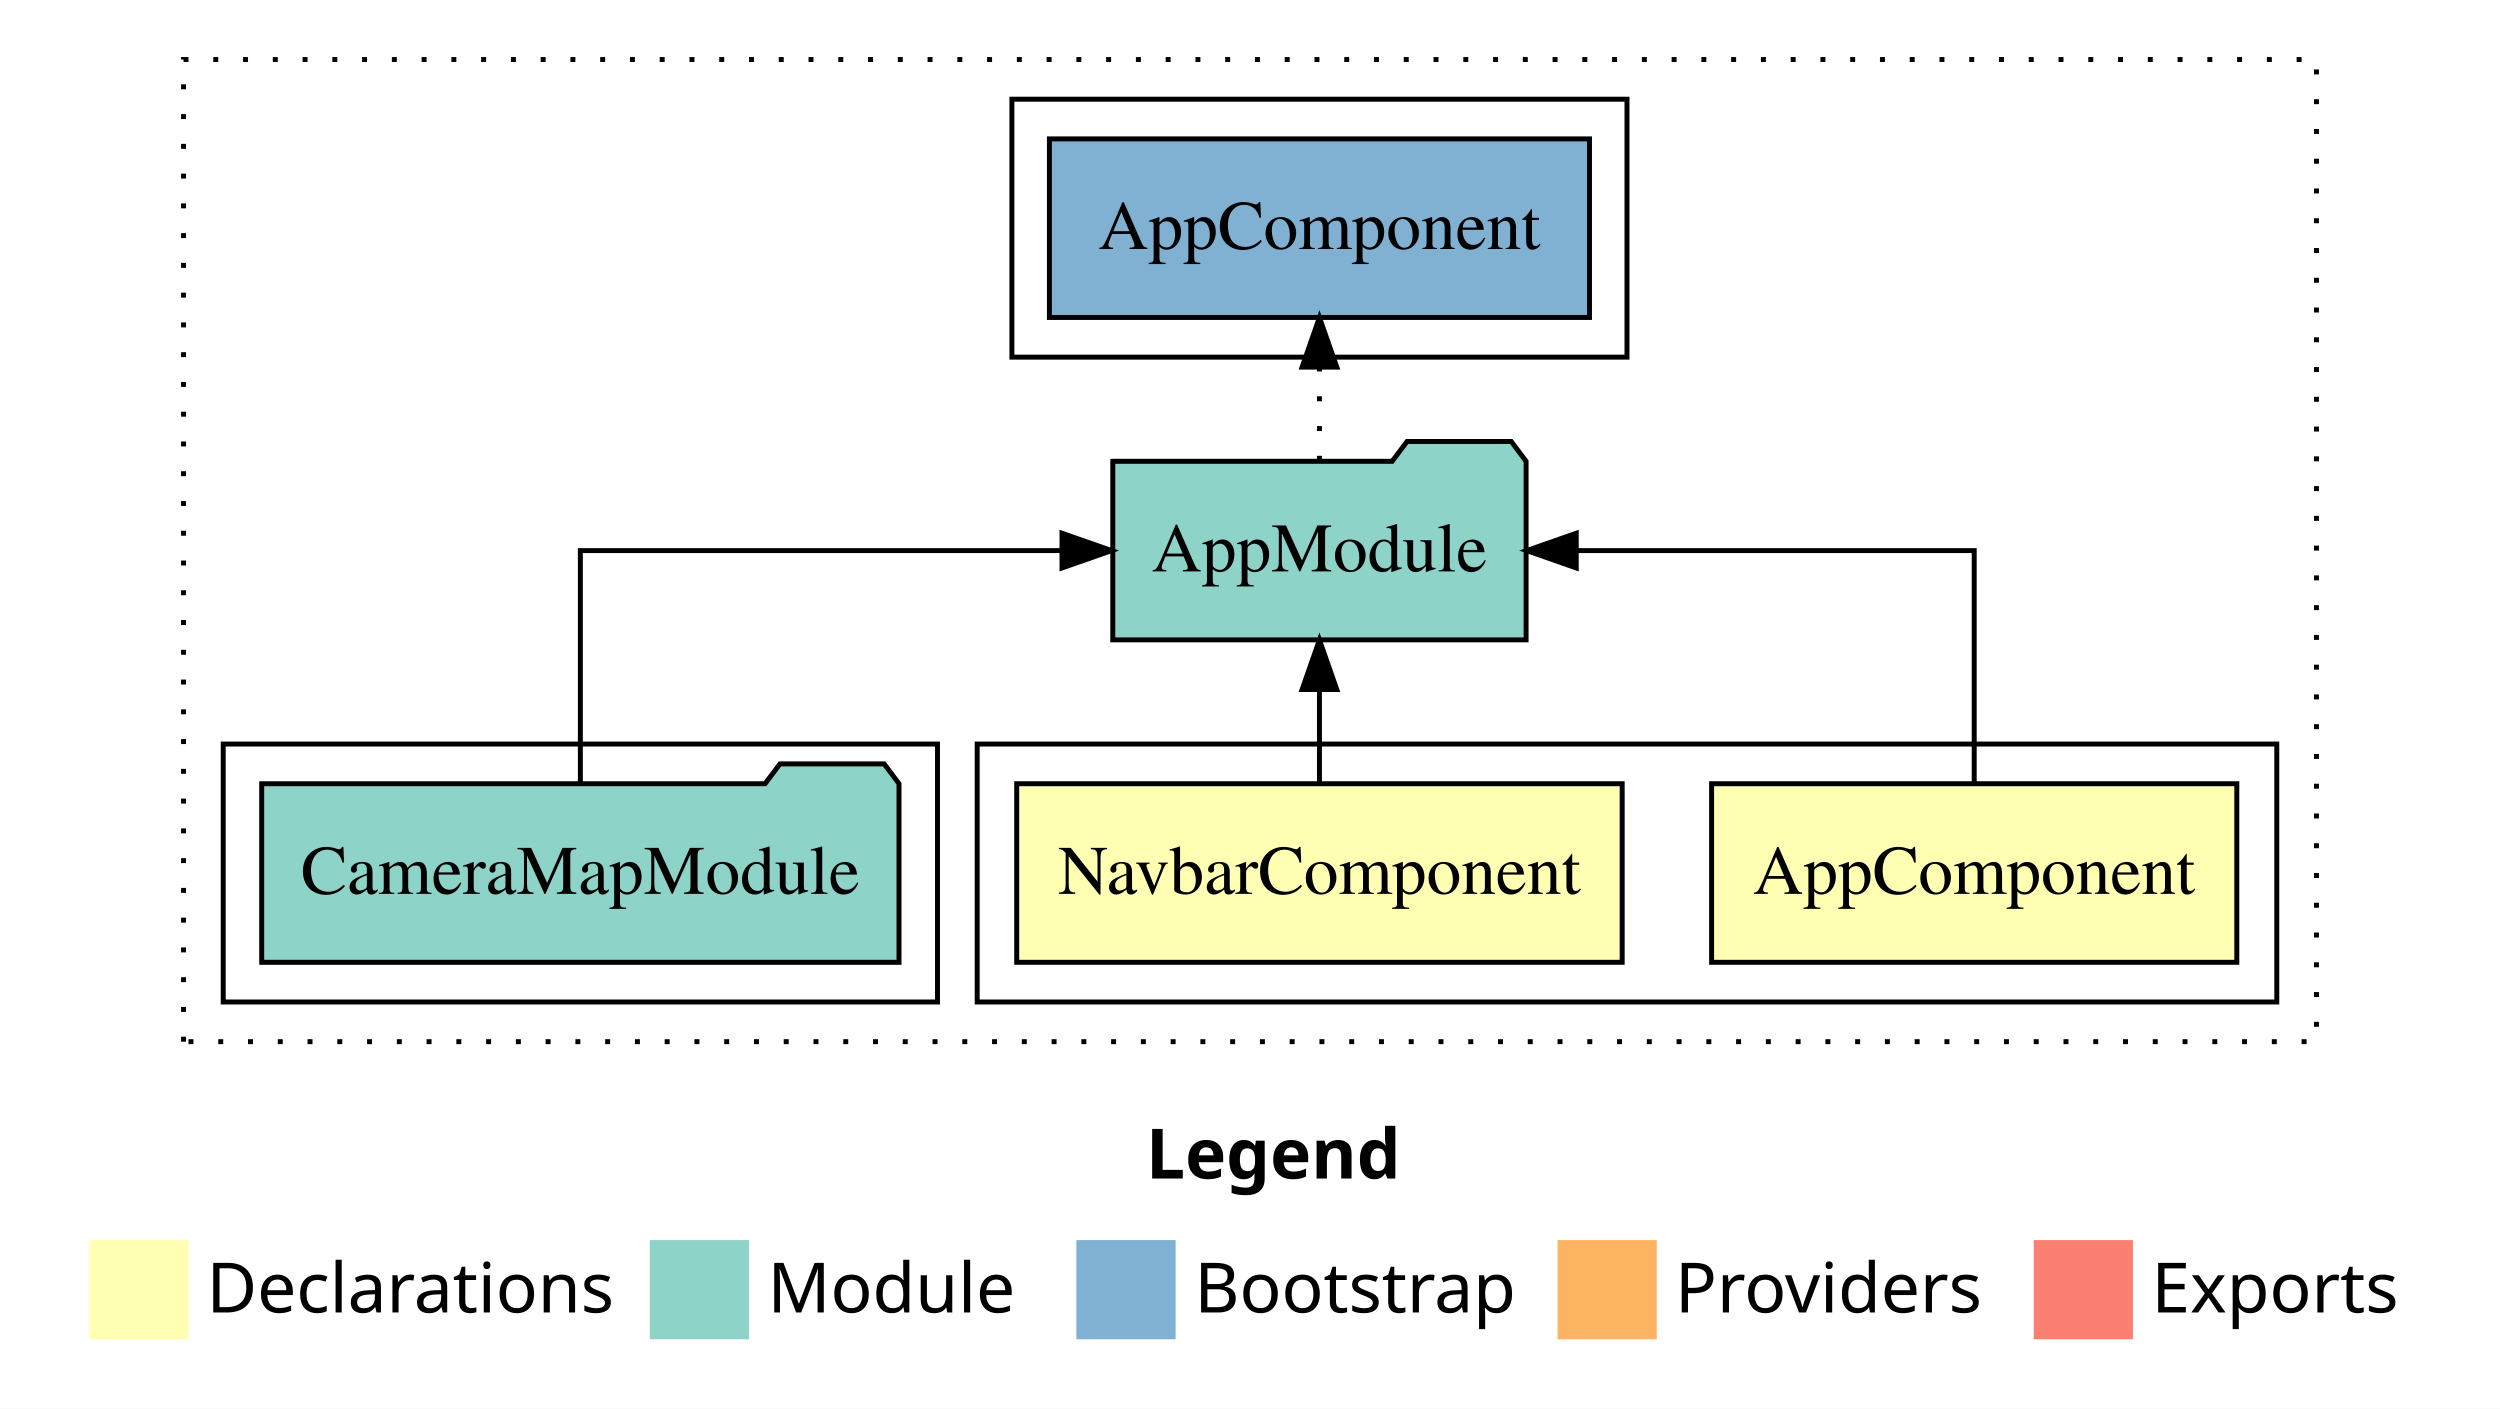
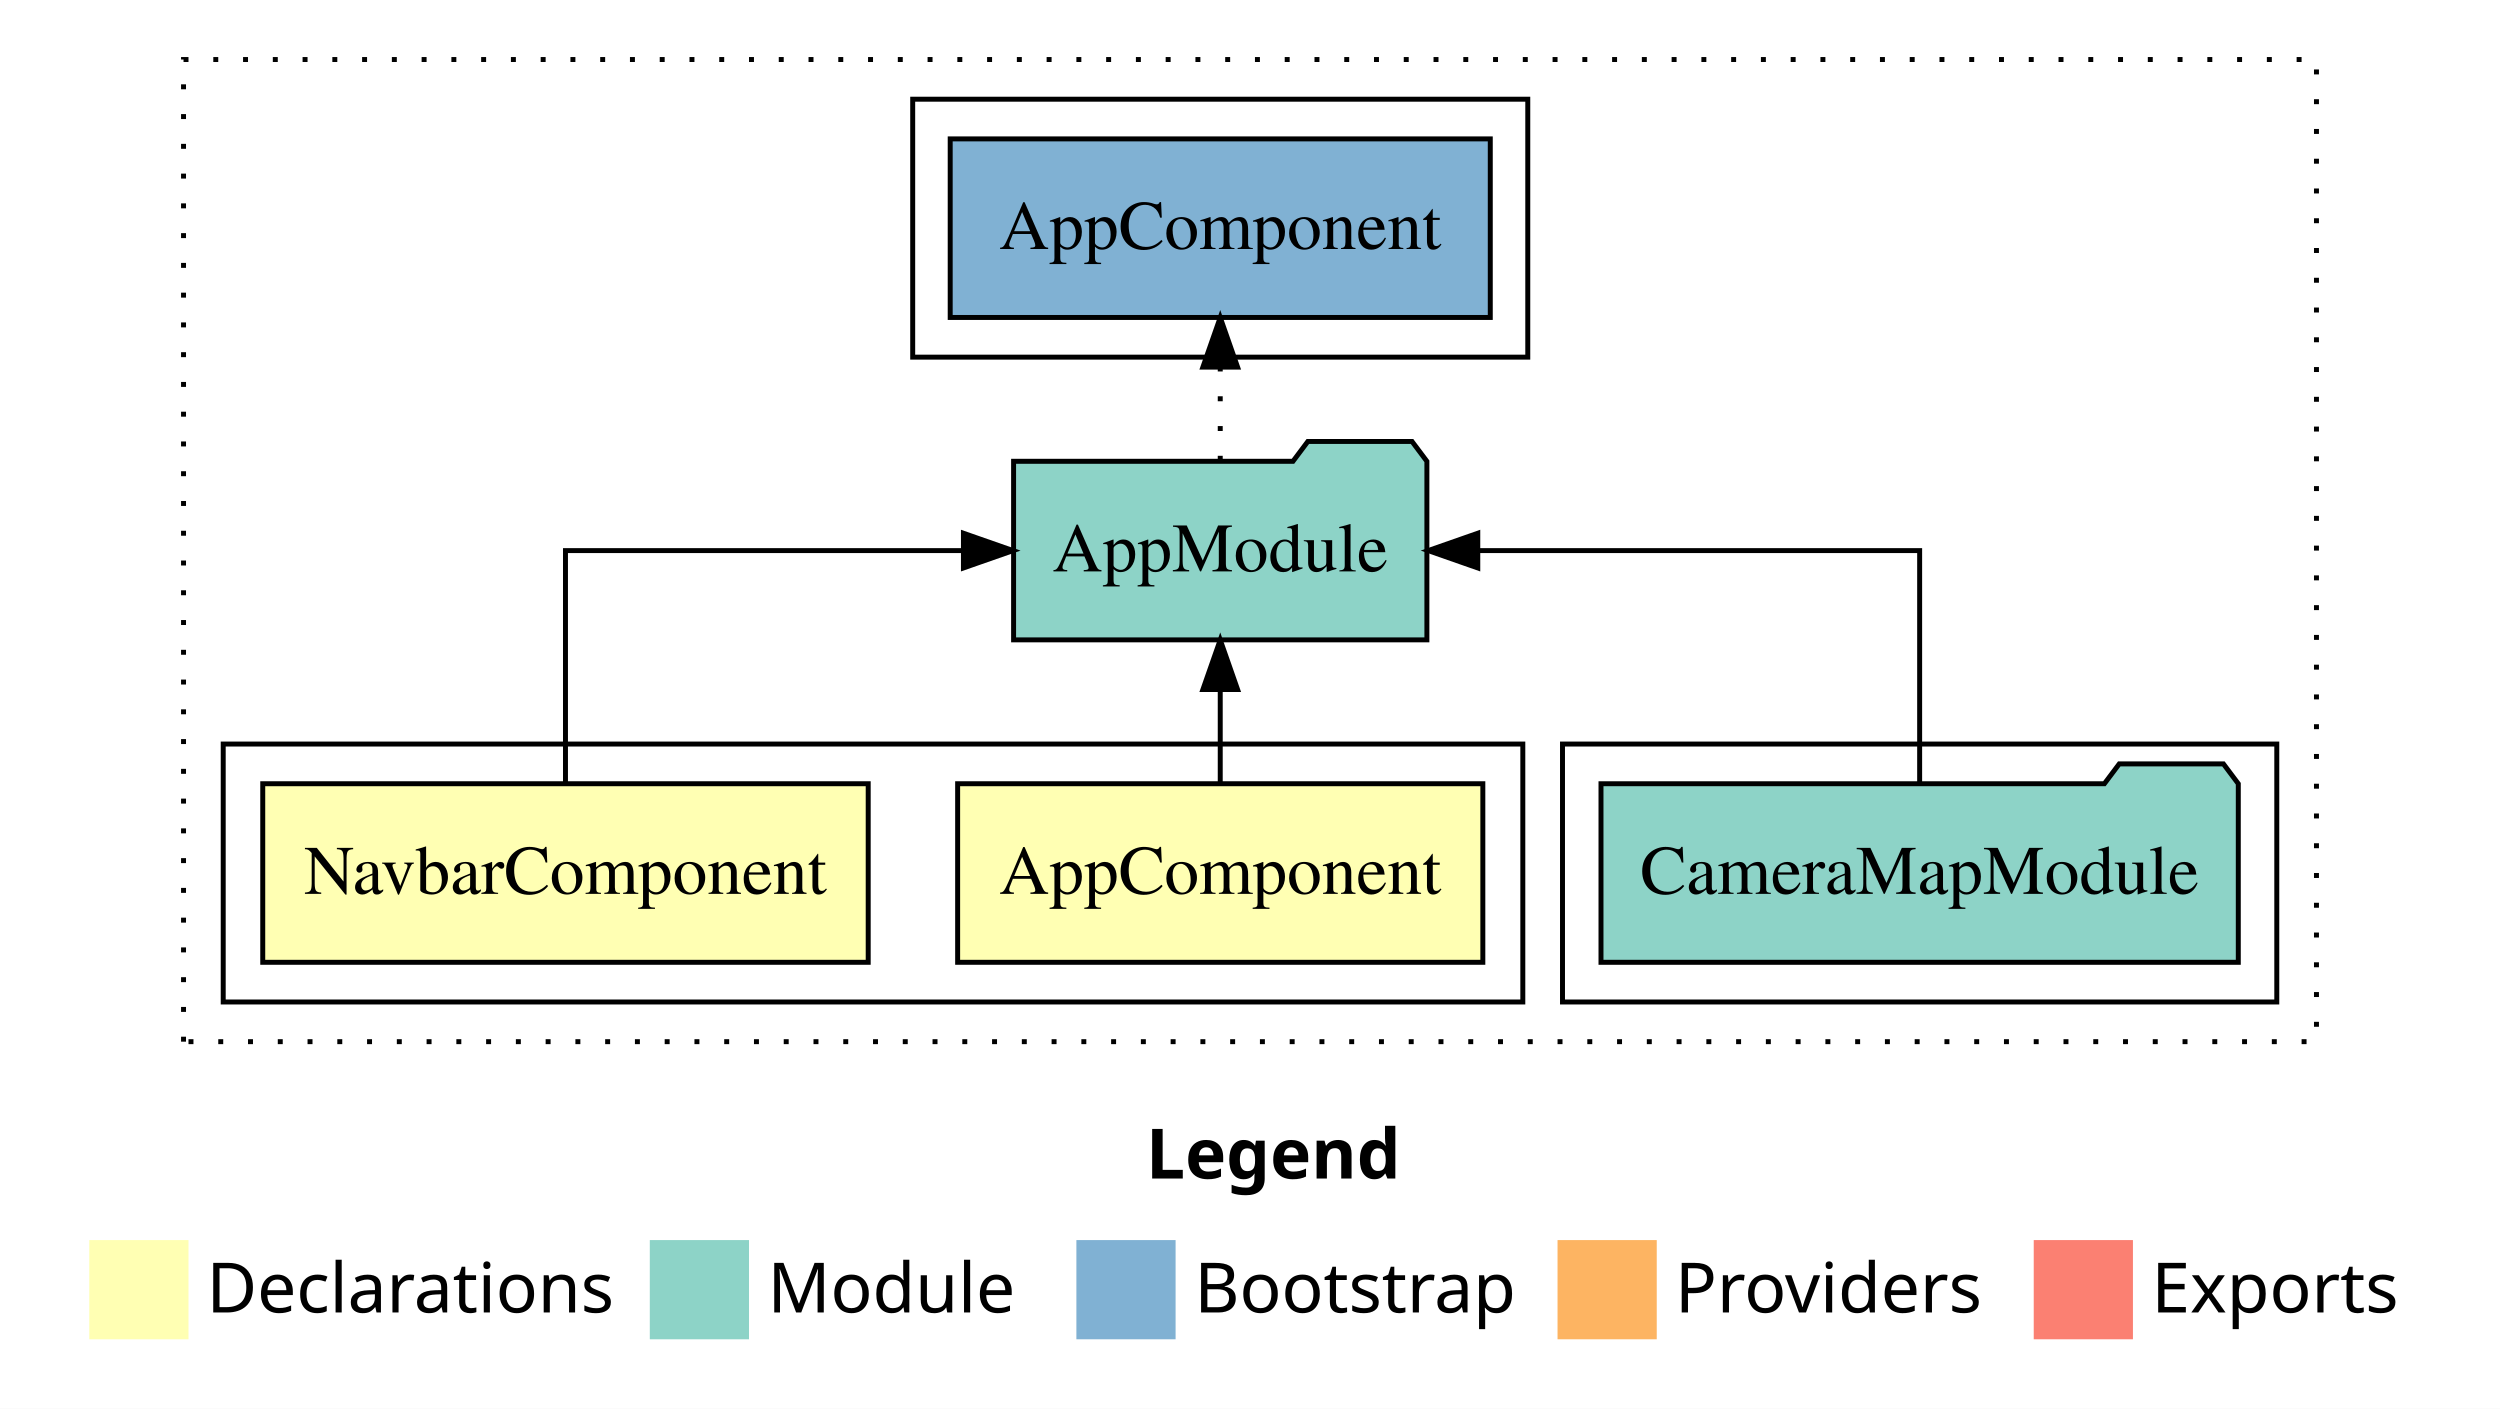
<svg xmlns="http://www.w3.org/2000/svg" width="504pt" height="284pt" viewBox="0.00 0.00 504.00 284.00">
  <g id="graph0" class="graph" transform="scale(1 1) rotate(0) translate(4 280)">
    <polygon fill="white" stroke="transparent" points="-4,4 -4,-280 500,-280 500,4 -4,4" />
    <text text-anchor="start" x="227.01" y="-42.4" font-family="sans-serif" font-weight="bold" font-size="14.00">Legend</text>
    <polygon fill="#ffffb3" stroke="transparent" points="14,-10 14,-30 34,-30 34,-10 14,-10" />
    <text text-anchor="start" x="37.63" y="-15.4" font-family="sans-serif" font-size="14.00">  Declarations</text>
    <polygon fill="#8dd3c7" stroke="transparent" points="127,-10 127,-30 147,-30 147,-10 127,-10" />
    <text text-anchor="start" x="150.73" y="-15.4" font-family="sans-serif" font-size="14.00">  Module</text>
    <polygon fill="#80b1d3" stroke="transparent" points="213,-10 213,-30 233,-30 233,-10 213,-10" />
    <text text-anchor="start" x="236.78" y="-15.4" font-family="sans-serif" font-size="14.00">  Bootstrap</text>
    <polygon fill="#fdb462" stroke="transparent" points="310,-10 310,-30 330,-30 330,-10 310,-10" />
    <text text-anchor="start" x="333.67" y="-15.4" font-family="sans-serif" font-size="14.00">  Providers</text>
    <polygon fill="#fb8072" stroke="transparent" points="406,-10 406,-30 426,-30 426,-10 406,-10" />
    <text text-anchor="start" x="429.73" y="-15.4" font-family="sans-serif" font-size="14.00">  Exports</text>
    <g id="clust1" class="cluster">
      <polygon fill="none" stroke="black" stroke-dasharray="1,5" points="33,-70 33,-268 463,-268 463,-70 33,-70" />
    </g>
-     <g id="clust2" class="cluster">
-       <polygon fill="none" stroke="black" points="193,-78 193,-130 455,-130 455,-78 193,-78" />
-     </g>
    <g id="clust7" class="cluster">
-       <polygon fill="none" stroke="black" points="200,-208 200,-260 324,-260 324,-208 200,-208" />
+       <polygon fill="none" stroke="black" points="180,-208 180,-260 304,-260 304,-208 180,-208" />
    </g>
    <g id="clust5" class="cluster">
-       <polygon fill="none" stroke="black" points="41,-78 41,-130 185,-130 185,-78 41,-78" />
+       <polygon fill="none" stroke="black" points="311,-78 311,-130 455,-130 455,-78 311,-78" />
+     </g>
+     <g id="clust2" class="cluster">
+       <polygon fill="none" stroke="black" points="41,-78 41,-130 303,-130 303,-78 41,-78" />
    </g>
    <g id="node1" class="node">
-       <polygon fill="#ffffb3" stroke="black" points="446.94,-122 341.06,-122 341.06,-86 446.94,-86 446.94,-122" />
-       <text text-anchor="middle" x="394" y="-99.8" font-family="Times,serif" font-size="14.00">AppComponent</text>
+       <polygon fill="#ffffb3" stroke="black" points="294.94,-122 189.06,-122 189.06,-86 294.94,-86 294.94,-122" />
+       <text text-anchor="middle" x="242" y="-99.8" font-family="Times,serif" font-size="14.00">AppComponent</text>
    </g>
    <g id="node3" class="node">
-       <polygon fill="#8dd3c7" stroke="black" points="303.66,-187 300.66,-191 279.66,-191 276.66,-187 220.34,-187 220.34,-151 303.66,-151 303.66,-187" />
-       <text text-anchor="middle" x="262" y="-164.8" font-family="Times,serif" font-size="14.00">AppModule</text>
+       <polygon fill="#8dd3c7" stroke="black" points="283.66,-187 280.66,-191 259.66,-191 256.66,-187 200.34,-187 200.34,-151 283.66,-151 283.66,-187" />
+       <text text-anchor="middle" x="242" y="-164.8" font-family="Times,serif" font-size="14.00">AppModule</text>
    </g>
    <g id="edge1" class="edge">
-       <path fill="none" stroke="black" d="M394,-122.11C394,-141.34 394,-169 394,-169 394,-169 313.77,-169 313.77,-169" />
-       <polygon fill="black" stroke="black" points="313.77,-165.5 303.77,-169 313.77,-172.5 313.77,-165.5" />
+       <path fill="none" stroke="black" d="M242,-122.11C242,-122.11 242,-140.99 242,-140.99" />
+       <polygon fill="black" stroke="black" points="238.5,-140.99 242,-150.99 245.5,-140.99 238.5,-140.99" />
    </g>
    <g id="node2" class="node">
-       <polygon fill="#ffffb3" stroke="black" points="323.03,-122 200.97,-122 200.97,-86 323.03,-86 323.03,-122" />
-       <text text-anchor="middle" x="262" y="-99.8" font-family="Times,serif" font-size="14.00">NavbarComponent</text>
+       <polygon fill="#ffffb3" stroke="black" points="171.03,-122 48.97,-122 48.97,-86 171.03,-86 171.03,-122" />
+       <text text-anchor="middle" x="110" y="-99.8" font-family="Times,serif" font-size="14.00">NavbarComponent</text>
    </g>
    <g id="edge2" class="edge">
-       <path fill="none" stroke="black" d="M262,-122.11C262,-122.11 262,-140.99 262,-140.99" />
-       <polygon fill="black" stroke="black" points="258.5,-140.99 262,-150.99 265.5,-140.99 258.5,-140.99" />
+       <path fill="none" stroke="black" d="M110,-122.11C110,-141.34 110,-169 110,-169 110,-169 190.23,-169 190.23,-169" />
+       <polygon fill="black" stroke="black" points="190.23,-172.5 200.23,-169 190.23,-165.5 190.23,-172.5" />
    </g>
    <g id="node5" class="node">
-       <polygon fill="#80b1d3" stroke="black" points="316.44,-252 207.56,-252 207.56,-216 316.44,-216 316.44,-252" />
-       <text text-anchor="middle" x="262" y="-229.8" font-family="Times,serif" font-size="14.00">AppComponent </text>
+       <polygon fill="#80b1d3" stroke="black" points="296.44,-252 187.56,-252 187.56,-216 296.44,-216 296.44,-252" />
+       <text text-anchor="middle" x="242" y="-229.8" font-family="Times,serif" font-size="14.00">AppComponent </text>
    </g>
    <g id="edge4" class="edge">
-       <path fill="none" stroke="black" stroke-dasharray="1,5" d="M262,-187.11C262,-187.11 262,-205.99 262,-205.99" />
-       <polygon fill="black" stroke="black" points="258.5,-205.99 262,-215.99 265.5,-205.99 258.5,-205.99" />
+       <path fill="none" stroke="black" stroke-dasharray="1,5" d="M242,-187.11C242,-187.11 242,-205.99 242,-205.99" />
+       <polygon fill="black" stroke="black" points="238.5,-205.99 242,-215.99 245.5,-205.99 238.5,-205.99" />
    </g>
    <g id="node4" class="node">
-       <polygon fill="#8dd3c7" stroke="black" points="177.24,-122 174.24,-126 153.24,-126 150.24,-122 48.76,-122 48.76,-86 177.24,-86 177.24,-122" />
-       <text text-anchor="middle" x="113" y="-99.8" font-family="Times,serif" font-size="14.00">CameraMapModule</text>
+       <polygon fill="#8dd3c7" stroke="black" points="447.24,-122 444.24,-126 423.24,-126 420.24,-122 318.76,-122 318.76,-86 447.24,-86 447.24,-122" />
+       <text text-anchor="middle" x="383" y="-99.8" font-family="Times,serif" font-size="14.00">CameraMapModule</text>
    </g>
    <g id="edge3" class="edge">
-       <path fill="none" stroke="black" d="M113,-122.11C113,-141.34 113,-169 113,-169 113,-169 210.1,-169 210.1,-169" />
-       <polygon fill="black" stroke="black" points="210.1,-172.5 220.1,-169 210.1,-165.5 210.1,-172.5" />
+       <path fill="none" stroke="black" d="M383,-122.11C383,-141.34 383,-169 383,-169 383,-169 293.92,-169 293.92,-169" />
+       <polygon fill="black" stroke="black" points="293.92,-165.5 283.92,-169 293.92,-172.5 293.92,-165.5" />
    </g>
  </g>
</svg>
